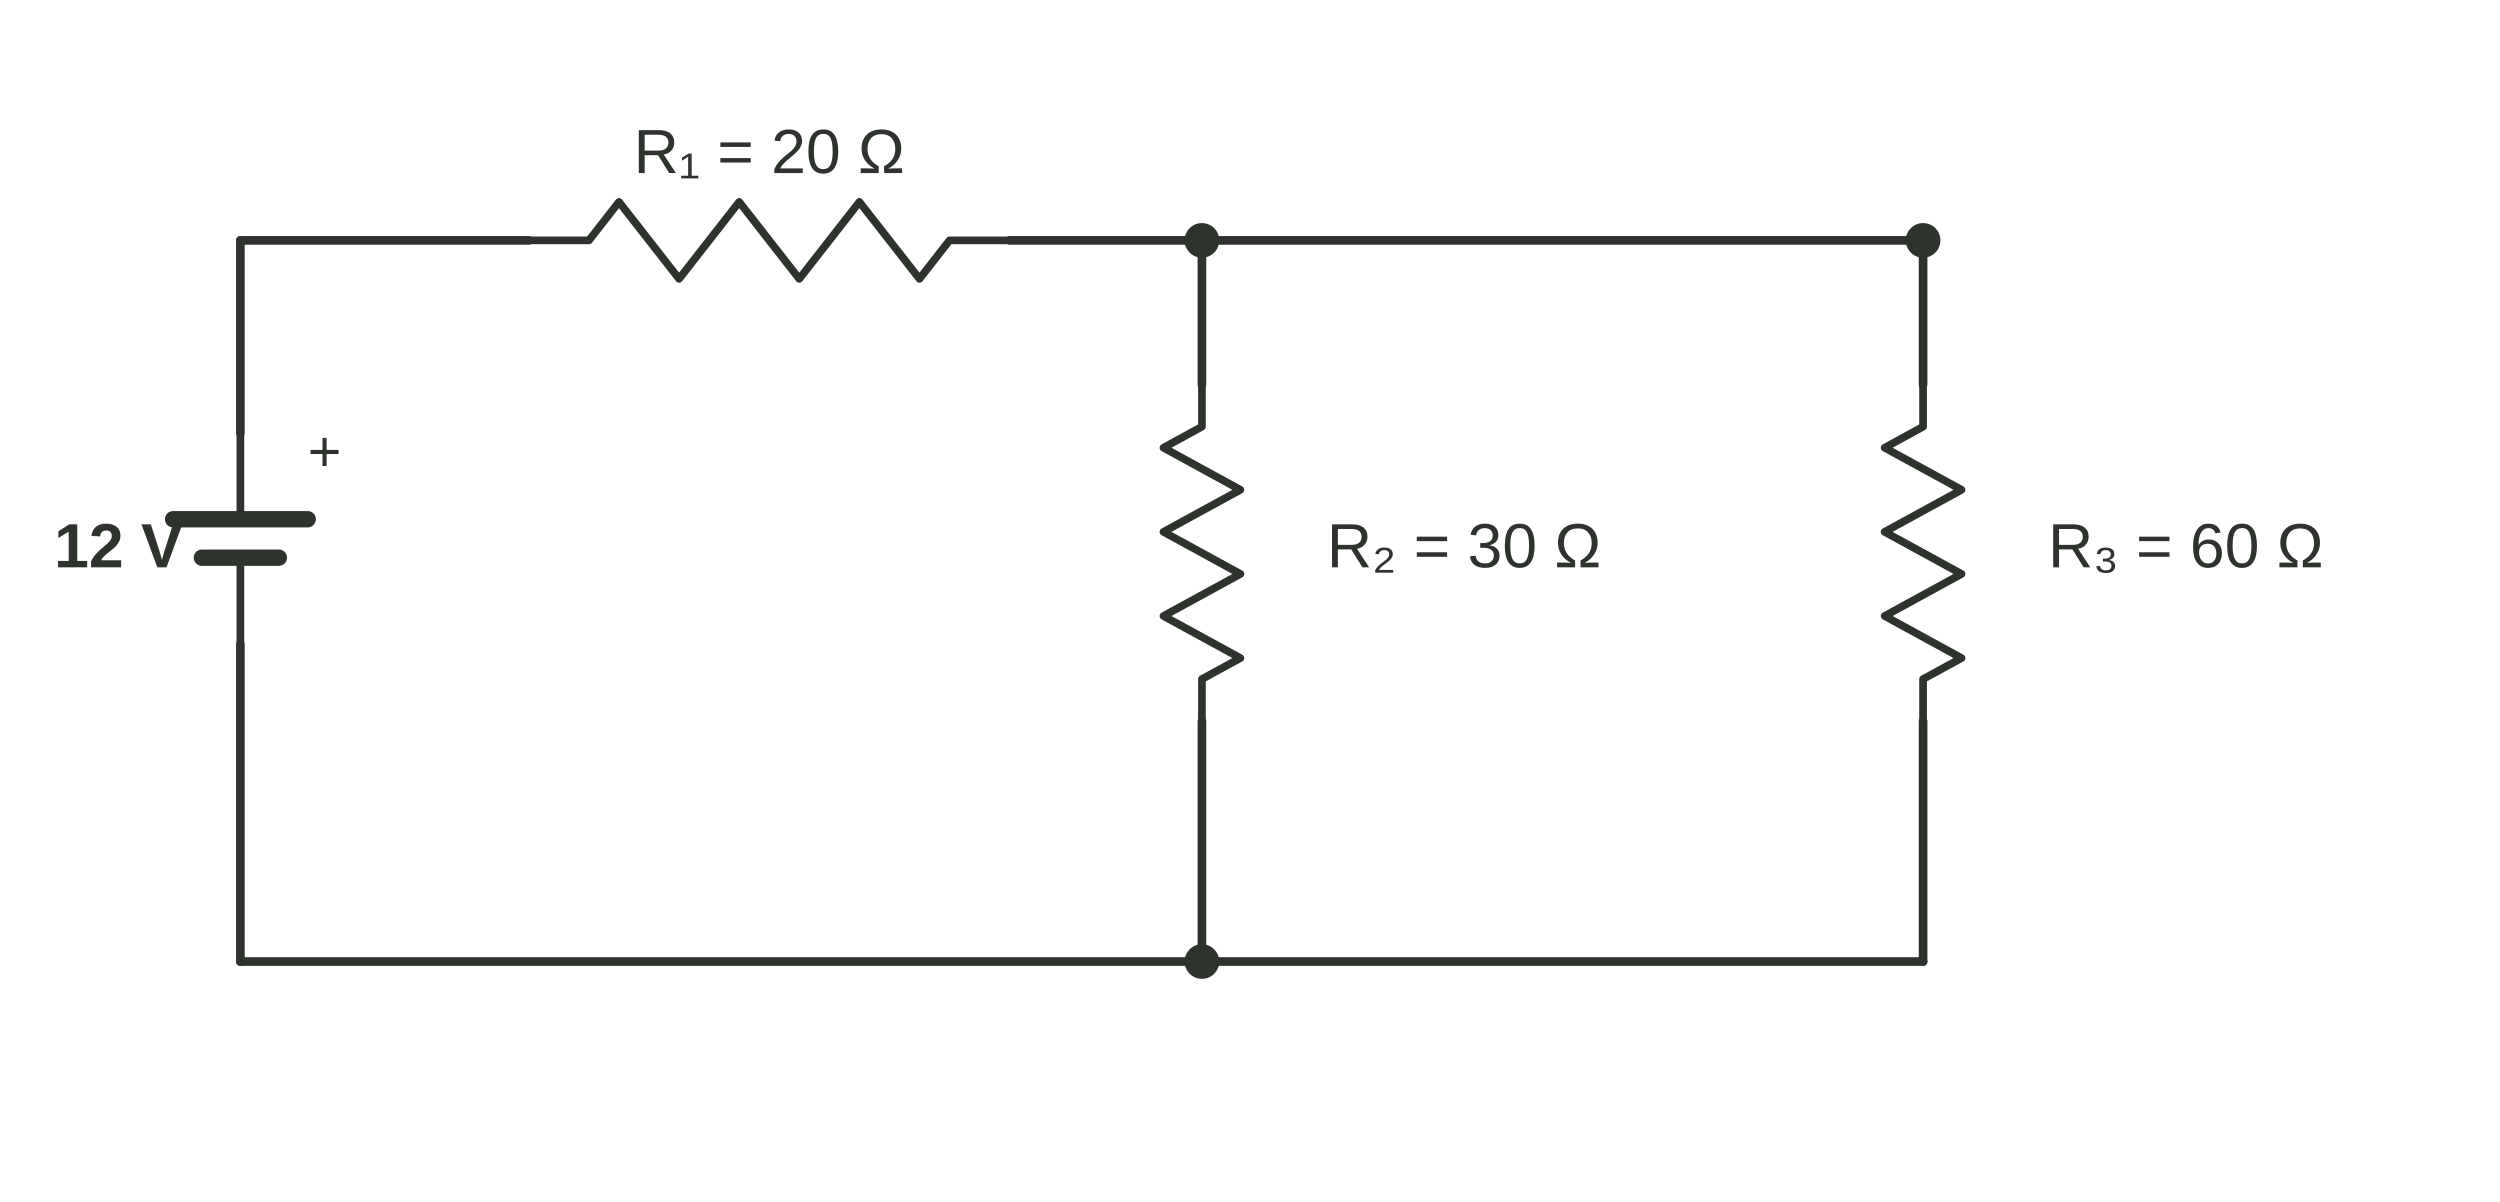
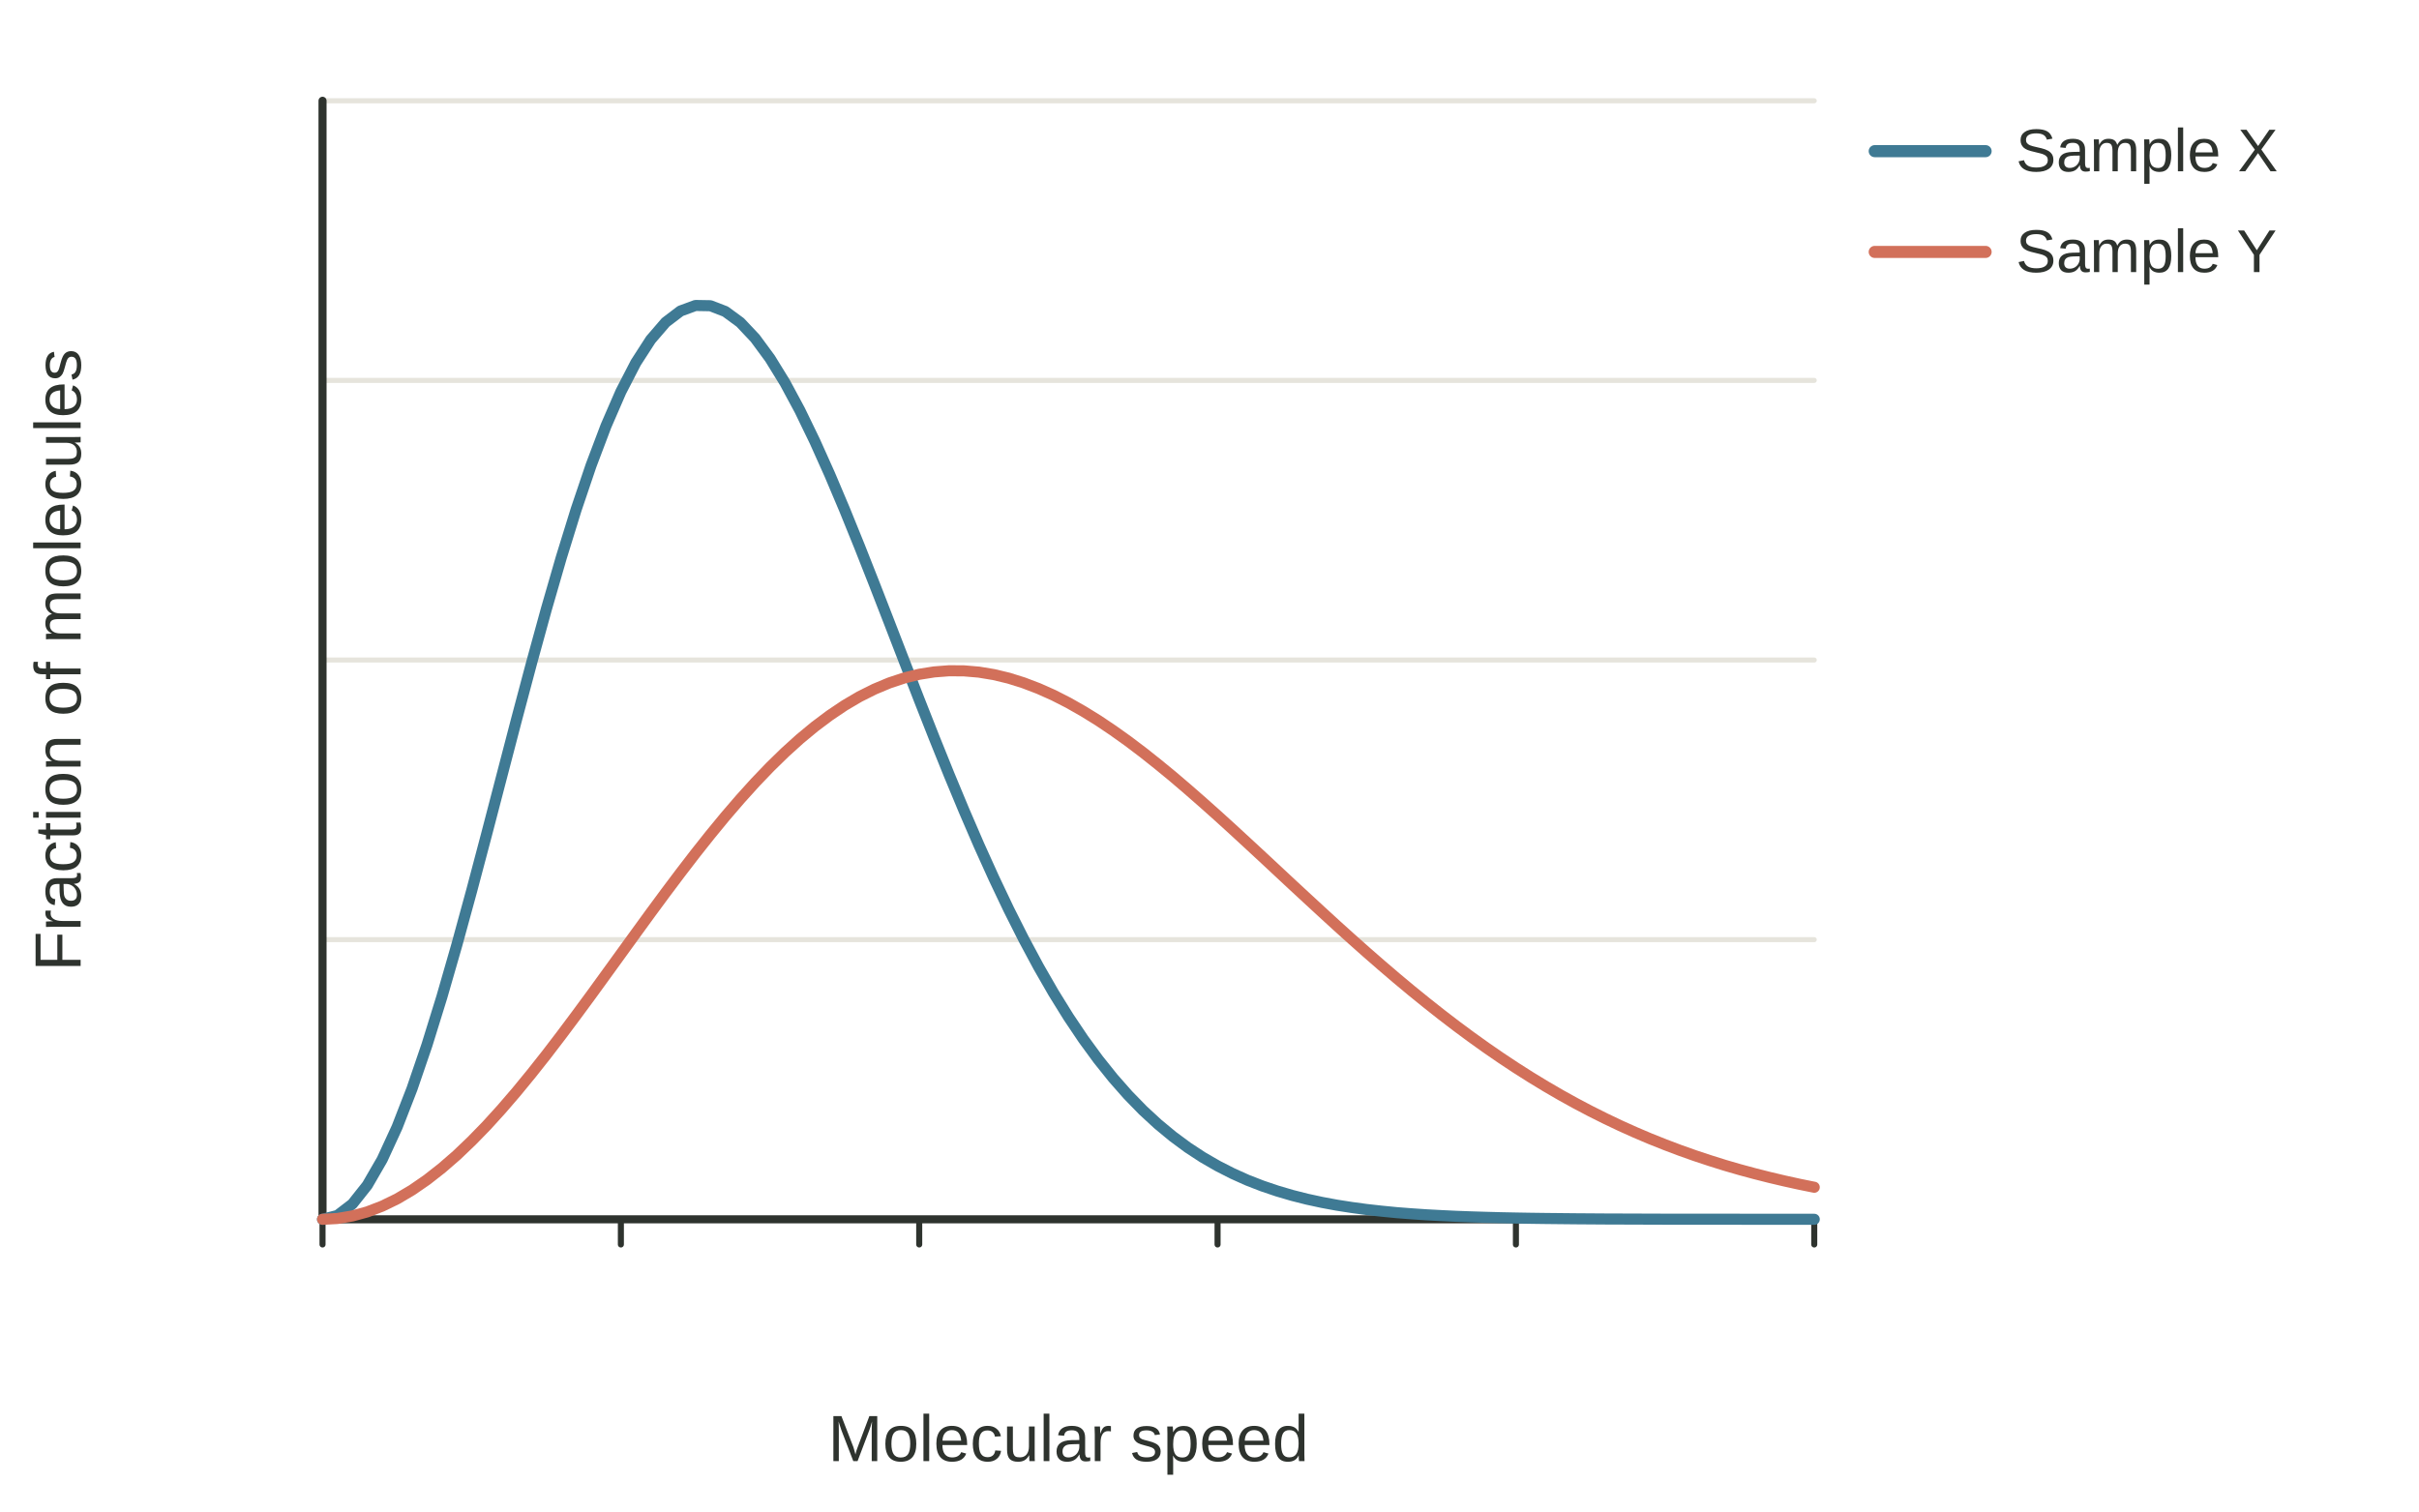
- <svg xmlns="http://www.w3.org/2000/svg" viewBox="0 0 520 250" font-family="Nunito, Arial, sans-serif" font-size="13" fill="#2E332E">
-   <path d="M50 50L110 50" fill="none" stroke="#2E332E" stroke-width="1.8" stroke-linecap="round" stroke-linejoin="round" />
-   <path d="M110 50L122.5 50L128.75 42L141.25 58L153.75 42L166.25 58L178.75 42L191.25 58L197.5 50L210 50" fill="none" stroke="#2E332E" stroke-width="1.6" stroke-linecap="round" stroke-linejoin="round" />
-   <text x="160" y="36" text-anchor="middle" font-size="13" font-weight="400" fill="#2E332E">R₁ = 20 Ω</text>
-   <path d="M210 50L250 50" fill="none" stroke="#2E332E" stroke-width="1.8" stroke-linecap="round" stroke-linejoin="round" />
-   <circle cx="250" cy="50" r="3.6" fill="#2E332E" />
-   <path d="M250 50L250 80" fill="none" stroke="#2E332E" stroke-width="1.8" stroke-linecap="round" stroke-linejoin="round" />
-   <path d="M250 80L250 88.75L242 93.13L258 101.88L242 110.63L258 119.38L242 128.13L258 136.88L250 141.25L250 150" fill="none" stroke="#2E332E" stroke-width="1.6" stroke-linecap="round" stroke-linejoin="round" />
-   <text x="276" y="118" text-anchor="start" font-size="13" font-weight="400" fill="#2E332E">R₂ = 30 Ω</text>
-   <path d="M250 150L250 200" fill="none" stroke="#2E332E" stroke-width="1.8" stroke-linecap="round" stroke-linejoin="round" />
-   <path d="M250 50L400 50L400 80" fill="none" stroke="#2E332E" stroke-width="1.8" stroke-linecap="round" stroke-linejoin="round" />
-   <path d="M400 80L400 88.75L392 93.13L408 101.88L392 110.63L408 119.38L392 128.13L408 136.88L400 141.25L400 150" fill="none" stroke="#2E332E" stroke-width="1.6" stroke-linecap="round" stroke-linejoin="round" />
-   <text x="426" y="118" text-anchor="start" font-size="13" font-weight="400" fill="#2E332E">R₃ = 60 Ω</text>
-   <path d="M400 150L400 200" fill="none" stroke="#2E332E" stroke-width="1.8" stroke-linecap="round" stroke-linejoin="round" />
-   <circle cx="400" cy="50" r="3.6" fill="#2E332E" />
-   <path d="M50 200L400 200" fill="none" stroke="#2E332E" stroke-width="1.8" stroke-linecap="round" stroke-linejoin="round" />
-   <circle cx="250" cy="200" r="3.6" fill="#2E332E" />
-   <path d="M50 50L50 90" fill="none" stroke="#2E332E" stroke-width="1.8" stroke-linecap="round" stroke-linejoin="round" />
-   <line x1="50" y1="90" x2="50" y2="108" stroke="#2E332E" stroke-width="1.6" stroke-linecap="round" />
-   <line x1="36" y1="108" x2="64" y2="108" stroke="#2E332E" stroke-width="3.4" stroke-linecap="round" />
-   <line x1="42" y1="116" x2="58" y2="116" stroke="#2E332E" stroke-width="3.4" stroke-linecap="round" />
-   <line x1="50" y1="116" x2="50" y2="134" stroke="#2E332E" stroke-width="1.6" stroke-linecap="round" />
-   <path d="M50 134L50 200" fill="none" stroke="#2E332E" stroke-width="1.8" stroke-linecap="round" stroke-linejoin="round" />
-   <text x="38" y="118" text-anchor="end" font-size="13" font-weight="700" fill="#2E332E">12 V</text>
-   <text x="64" y="98" text-anchor="start" font-size="12" font-weight="400" fill="#2E332E">+</text>
+ <svg xmlns="http://www.w3.org/2000/svg" viewBox="0 0 480 300" font-family="Nunito, Arial, sans-serif" font-size="13" fill="#2E332E">
+   <line x1="64" y1="242" x2="360" y2="242" stroke="#E6E4DC" stroke-width="1" stroke-linecap="round" />
+   <text x="56" y="246" text-anchor="end" font-size="12" font-weight="400" fill="#2E332E" />
+   <line x1="64" y1="186.5" x2="360" y2="186.5" stroke="#E6E4DC" stroke-width="1" stroke-linecap="round" />
+   <text x="56" y="190.5" text-anchor="end" font-size="12" font-weight="400" fill="#2E332E" />
+   <line x1="64" y1="131" x2="360" y2="131" stroke="#E6E4DC" stroke-width="1" stroke-linecap="round" />
+   <text x="56" y="135" text-anchor="end" font-size="12" font-weight="400" fill="#2E332E" />
+   <line x1="64" y1="75.5" x2="360" y2="75.5" stroke="#E6E4DC" stroke-width="1" stroke-linecap="round" />
+   <text x="56" y="79.5" text-anchor="end" font-size="12" font-weight="400" fill="#2E332E" />
+   <line x1="64" y1="20" x2="360" y2="20" stroke="#E6E4DC" stroke-width="1" stroke-linecap="round" />
+   <text x="56" y="24" text-anchor="end" font-size="12" font-weight="400" fill="#2E332E" />
+   <line x1="64" y1="242" x2="64" y2="247" stroke="#2E332E" stroke-width="1.2" stroke-linecap="round" />
+   <text x="64" y="261" text-anchor="middle" font-size="12" font-weight="400" fill="#2E332E" />
+   <line x1="123.2" y1="242" x2="123.2" y2="247" stroke="#2E332E" stroke-width="1.2" stroke-linecap="round" />
+   <text x="123.2" y="261" text-anchor="middle" font-size="12" font-weight="400" fill="#2E332E" />
+   <line x1="182.4" y1="242" x2="182.4" y2="247" stroke="#2E332E" stroke-width="1.2" stroke-linecap="round" />
+   <text x="182.4" y="261" text-anchor="middle" font-size="12" font-weight="400" fill="#2E332E" />
+   <line x1="241.6" y1="242" x2="241.6" y2="247" stroke="#2E332E" stroke-width="1.2" stroke-linecap="round" />
+   <text x="241.6" y="261" text-anchor="middle" font-size="12" font-weight="400" fill="#2E332E" />
+   <line x1="300.8" y1="242" x2="300.8" y2="247" stroke="#2E332E" stroke-width="1.2" stroke-linecap="round" />
+   <text x="300.8" y="261" text-anchor="middle" font-size="12" font-weight="400" fill="#2E332E" />
+   <line x1="360" y1="242" x2="360" y2="247" stroke="#2E332E" stroke-width="1.2" stroke-linecap="round" />
+   <text x="360" y="261" text-anchor="middle" font-size="12" font-weight="400" fill="#2E332E" />
+   <line x1="64" y1="242" x2="360" y2="242" stroke="#2E332E" stroke-width="1.6" stroke-linecap="round" />
+   <line x1="64" y1="20" x2="64" y2="242" stroke="#2E332E" stroke-width="1.6" stroke-linecap="round" />
+   <text x="212" y="290" text-anchor="middle" font-size="13" font-weight="400" fill="#2E332E">Molecular speed</text>
+   <text x="16" y="131" text-anchor="middle" font-size="13" font-weight="400" fill="#2E332E" transform="rotate(-90 16 131)">Fraction of molecules</text>
+   <path d="M64 242L66.96 241.24L69.92 238.97L72.88 235.24L75.84 230.12L78.8 223.69L81.76 216.07L84.72 207.41L87.68 197.86L90.64 187.58L93.6 176.76L96.56 165.57L99.52 154.22L102.48 142.87L105.44 131.73L108.4 120.95L111.36 110.71L114.32 101.14L117.28 92.39L120.24 84.56L123.2 77.74L126.16 72L129.12 67.41L132.08 63.97L135.04 61.72L138 60.63L140.96 60.68L143.92 61.82L146.88 63.99L149.84 67.13L152.8 71.15L155.76 75.96L158.72 81.46L161.68 87.57L164.64 94.17L167.6 101.17L170.56 108.47L173.52 115.98L176.48 123.6L179.44 131.26L182.4 138.88L185.36 146.39L188.32 153.73L191.28 160.85L194.24 167.71L197.2 174.26L200.16 180.49L203.12 186.37L206.08 191.89L209.04 197.04L212 201.82L214.96 206.23L217.92 210.28L220.88 213.98L223.84 217.34L226.8 220.38L229.76 223.11L232.72 225.56L235.68 227.75L238.64 229.69L241.6 231.4L244.56 232.91L247.52 234.24L250.48 235.39L253.44 236.39L256.4 237.26L259.36 238.01L262.32 238.65L265.28 239.2L268.24 239.66L271.2 240.06L274.16 240.39L277.12 240.68L280.08 240.91L283.04 241.11L286 241.27L288.96 241.41L291.92 241.52L294.88 241.61L297.84 241.69L300.8 241.75L303.76 241.8L306.72 241.84L309.68 241.87L312.64 241.9L315.6 241.92L318.56 241.94L321.52 241.95L324.48 241.96L327.44 241.97L330.4 241.98L333.36 241.98L336.32 241.99L339.28 241.99L342.24 241.99L345.2 241.99L348.16 242L351.12 242L354.08 242L357.04 242L360 242" fill="none" stroke="#3F7A94" stroke-width="2.2" stroke-linecap="round" stroke-linejoin="round" />
+   <path d="M64 242L66.96 241.84L69.92 241.34L72.88 240.53L75.84 239.39L78.8 237.95L81.76 236.2L84.72 234.16L87.68 231.84L90.64 229.27L93.6 226.44L96.56 223.4L99.52 220.14L102.48 216.7L105.44 213.09L108.4 209.35L111.36 205.48L114.32 201.52L117.28 197.5L120.24 193.42L123.2 189.33L126.16 185.24L129.12 181.17L132.08 177.16L135.04 173.22L138 169.37L140.96 165.64L143.92 162.04L146.88 158.6L149.84 155.32L152.8 152.23L155.76 149.34L158.72 146.66L161.68 144.21L164.64 141.99L167.6 140L170.56 138.26L173.52 136.78L176.48 135.54L179.44 134.56L182.4 133.83L185.36 133.36L188.32 133.13L191.28 133.15L194.24 133.4L197.2 133.89L200.16 134.6L203.12 135.53L206.08 136.66L209.04 137.98L212 139.49L214.96 141.17L217.92 143L220.88 144.99L223.84 147.1L226.8 149.34L229.76 151.69L232.72 154.12L235.68 156.65L238.64 159.24L241.6 161.88L244.56 164.57L247.52 167.3L250.48 170.04L253.44 172.8L256.4 175.56L259.36 178.3L262.32 181.03L265.28 183.74L268.24 186.41L271.2 189.04L274.16 191.62L277.12 194.15L280.08 196.62L283.04 199.02L286 201.36L288.96 203.63L291.92 205.82L294.88 207.94L297.84 209.98L300.8 211.94L303.76 213.82L306.72 215.62L309.68 217.34L312.64 218.98L315.6 220.54L318.56 222.02L321.52 223.43L324.48 224.76L327.44 226.02L330.4 227.2L333.36 228.32L336.32 229.37L339.28 230.35L342.24 231.28L345.2 232.14L348.16 232.94L351.12 233.69L354.08 234.39L357.04 235.04L360 235.64" fill="none" stroke="#D2705A" stroke-width="2.2" stroke-linecap="round" stroke-linejoin="round" />
+   <line x1="372" y1="30" x2="394" y2="30" stroke="#3F7A94" stroke-width="2.4" stroke-linecap="round" />
+   <text x="400" y="34" text-anchor="start" font-size="12" font-weight="400" fill="#2E332E">Sample X</text>
+   <line x1="372" y1="50" x2="394" y2="50" stroke="#D2705A" stroke-width="2.4" stroke-linecap="round" />
+   <text x="400" y="54" text-anchor="start" font-size="12" font-weight="400" fill="#2E332E">Sample Y</text>
</svg>
